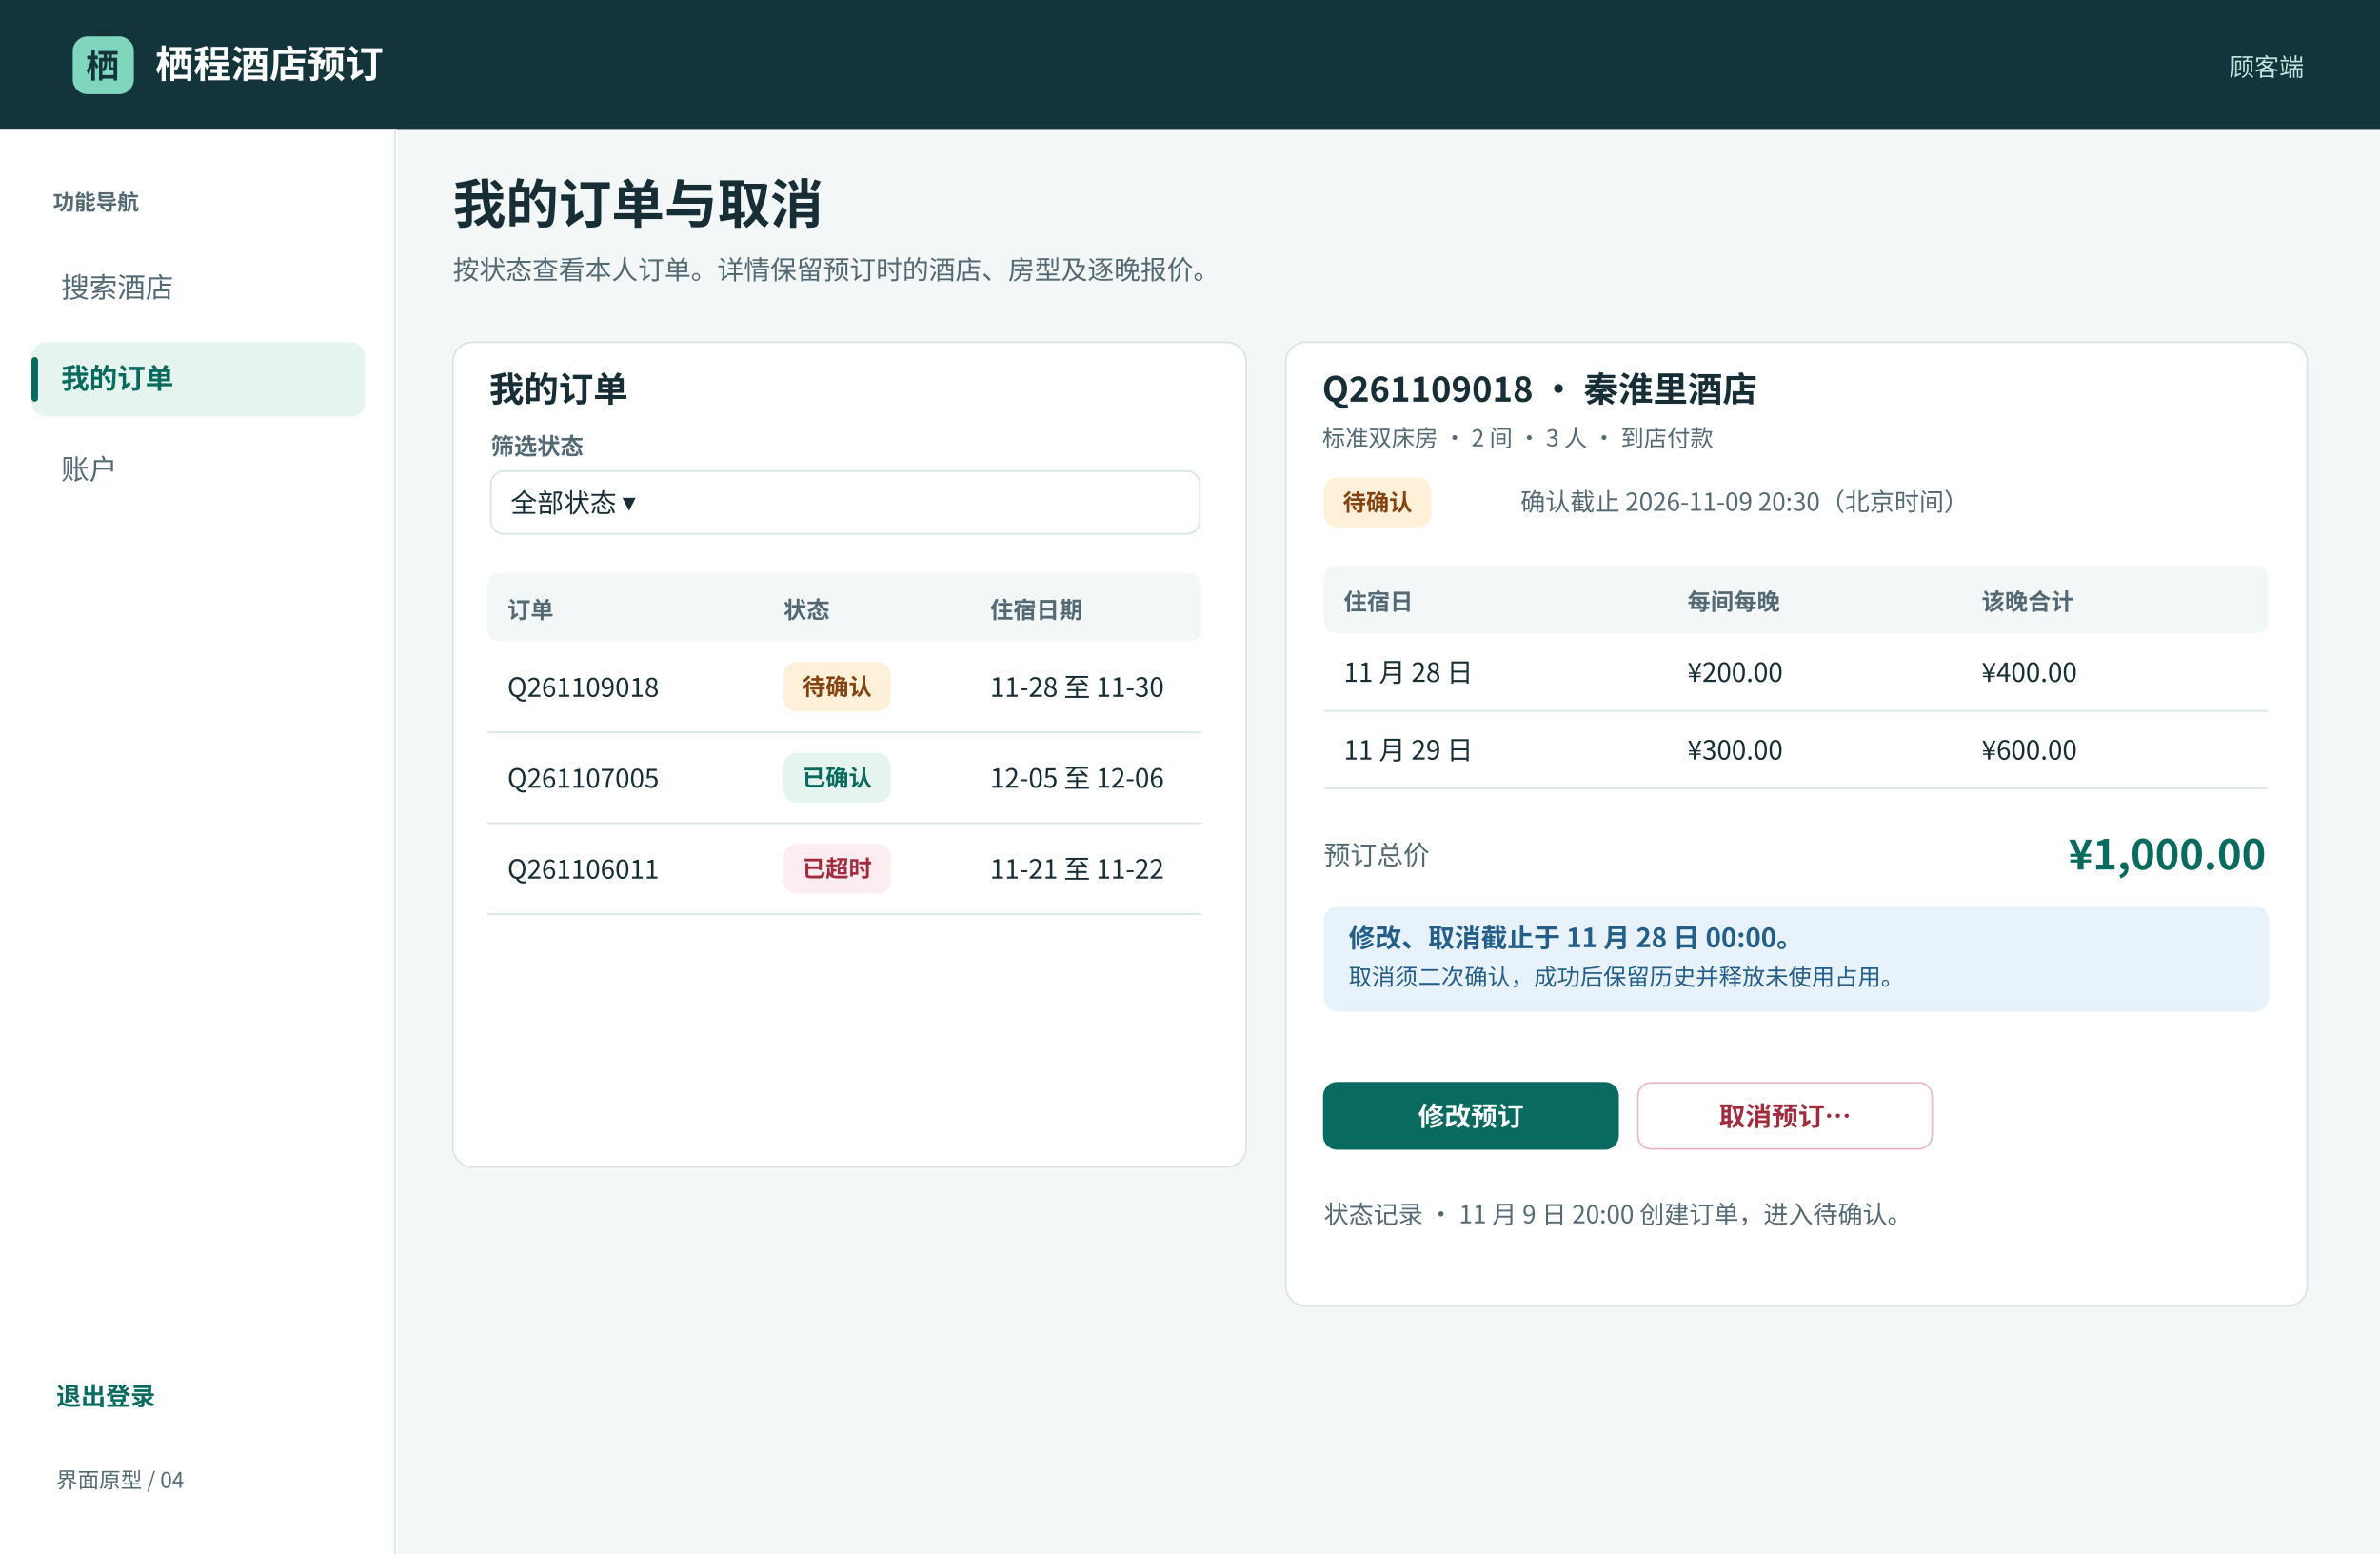
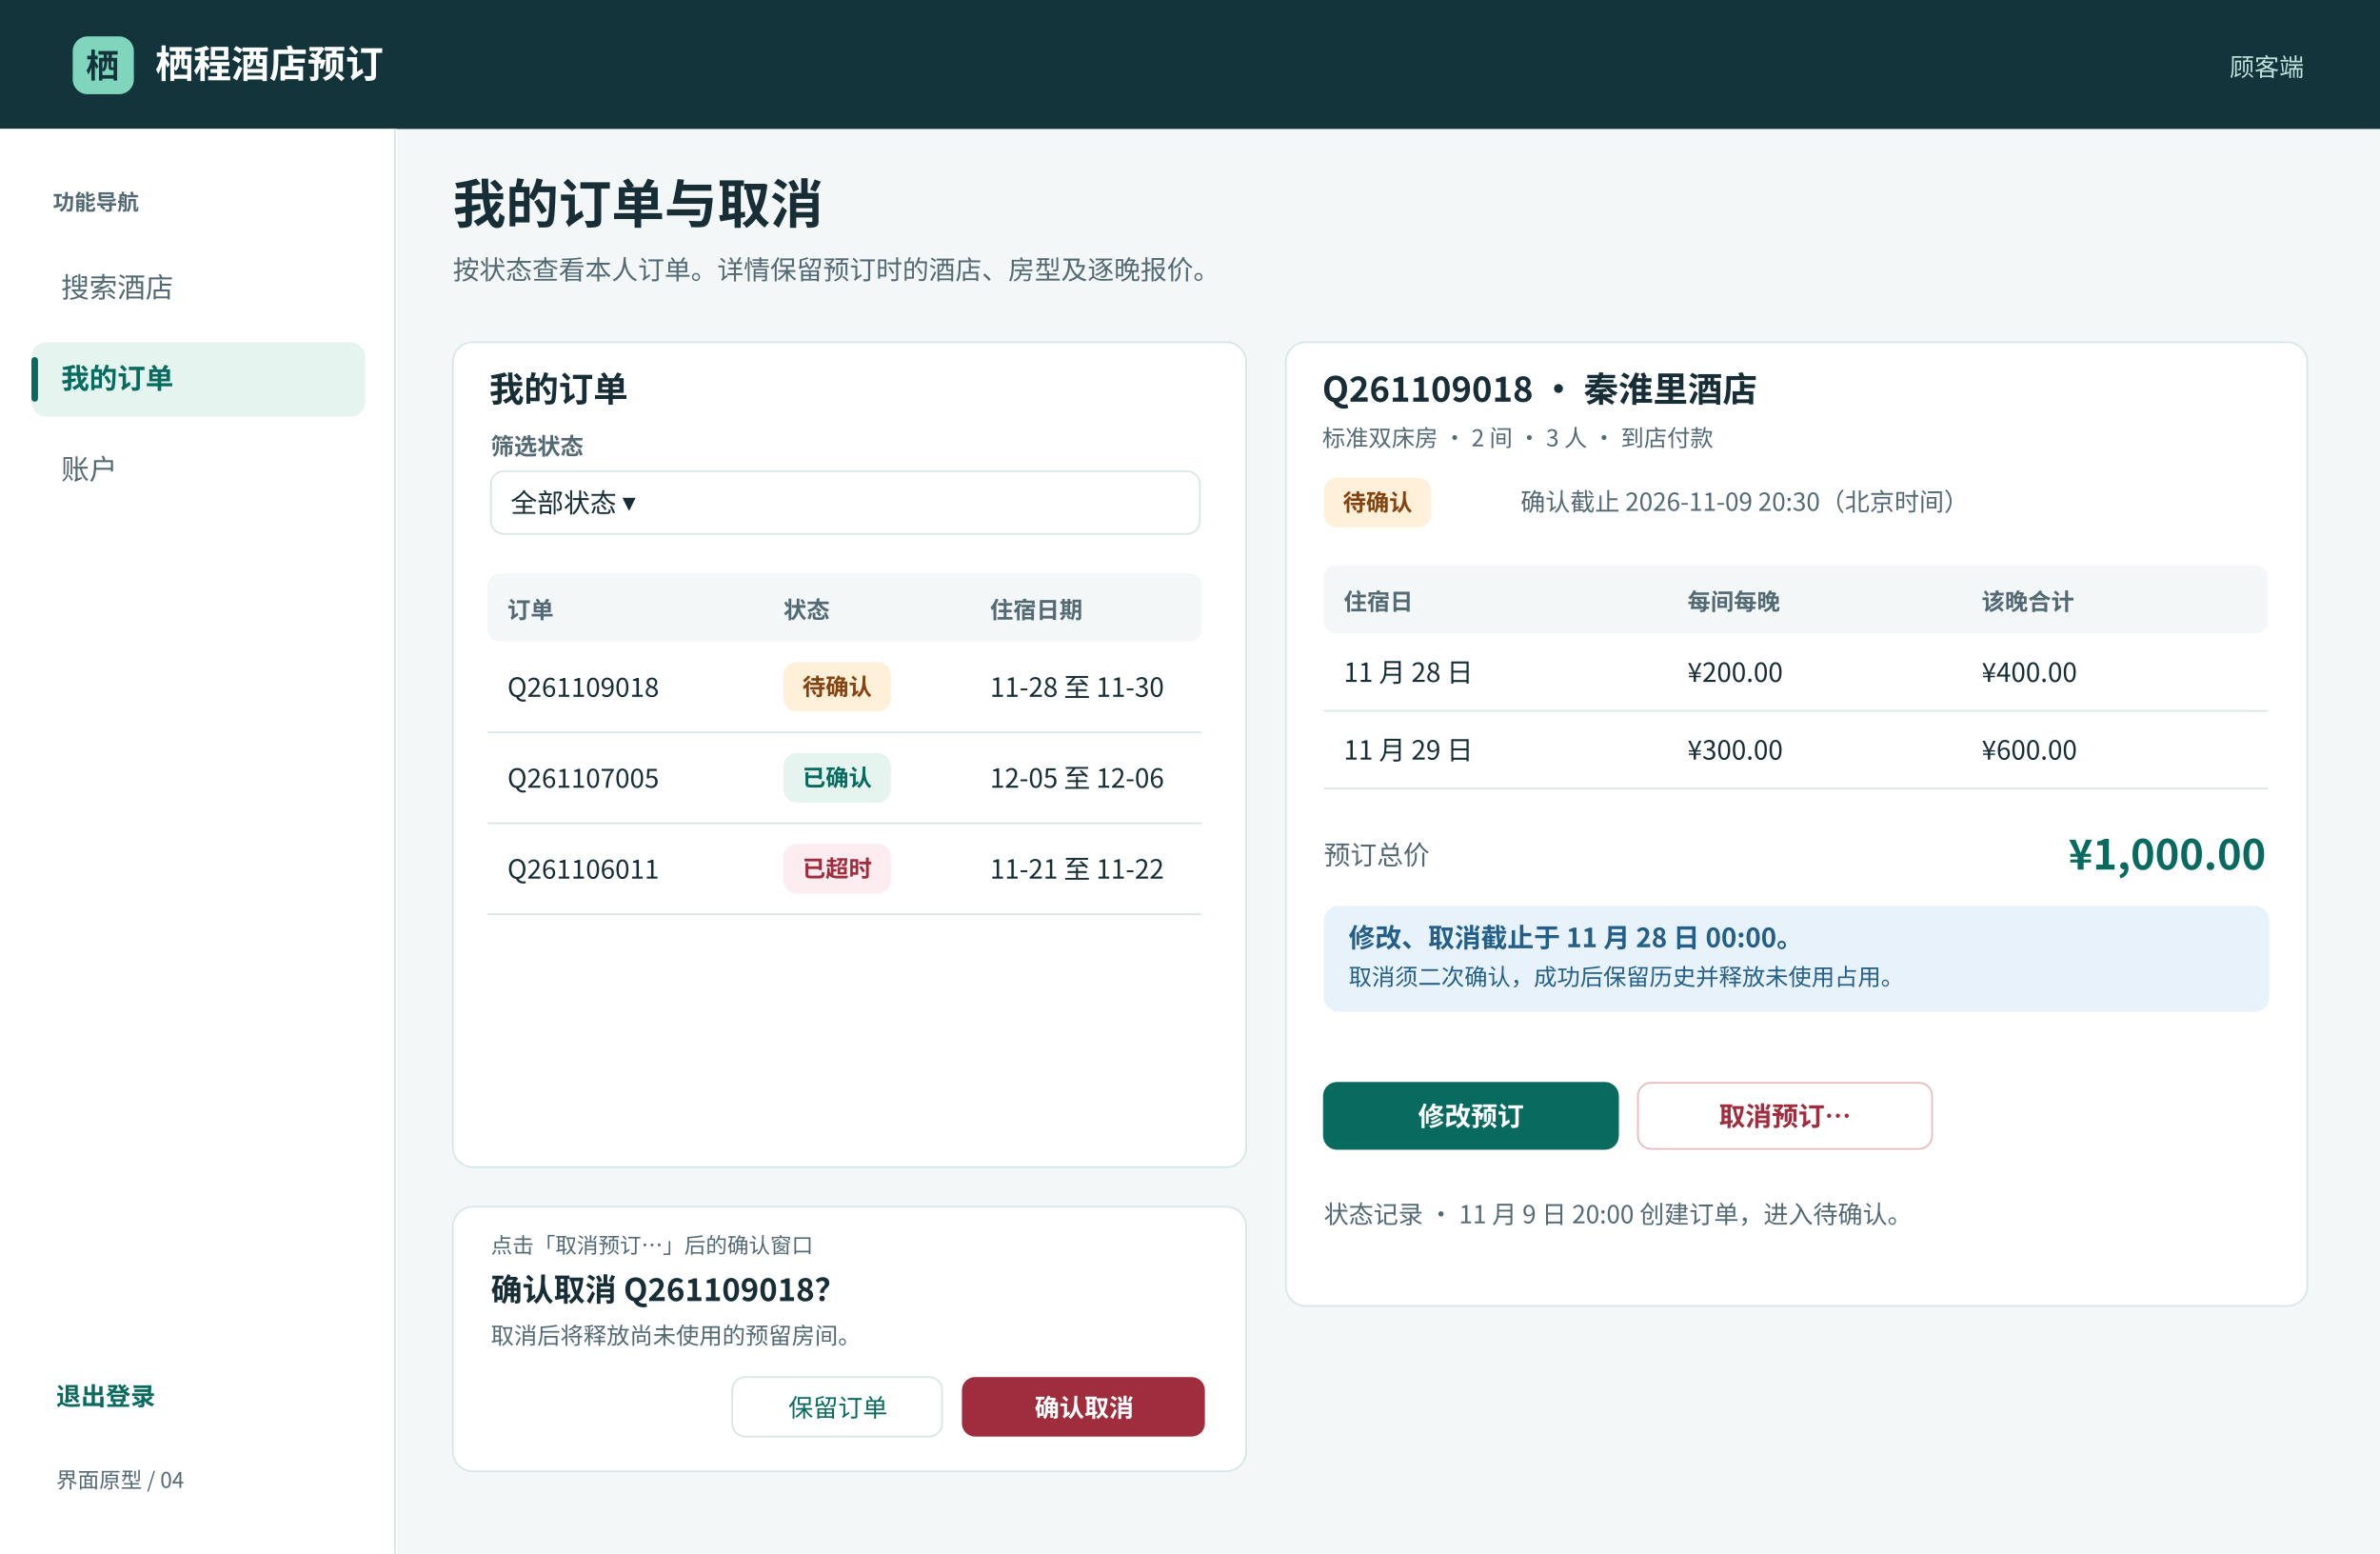
<svg xmlns="http://www.w3.org/2000/svg" width="1440" height="940" viewBox="0 0 1440 940" font-family="Noto Sans CJK SC, sans-serif">
  <rect x="0" y="0" width="1440" height="940" rx="0" fill="#F3F7F7" stroke="none" />
  <rect x="0" y="0" width="1440" height="78" rx="0" fill="#12343A" stroke="none" />
  <rect x="44" y="22" width="37" height="35" rx="9" fill="#80D6BC" stroke="none" />
  <text x="62" y="47" font-size="20" fill="#12343A" font-weight="700" text-anchor="middle">栖</text>
  <text x="94" y="47" font-size="23" fill="#FFFFFF" font-weight="700" text-anchor="start">栖程酒店预订</text>
  <text x="1394" y="46" font-size="15" fill="#BFE3DC" font-weight="500" text-anchor="end">顾客端</text>
  <rect x="0" y="78" width="240" height="862" rx="0" fill="#FFFFFF" stroke="none" />
  <path d="M239 78H239V940" stroke="#D8E5E5" fill="none" />
  <text x="32" y="127" font-size="13" fill="#536973" font-weight="700" text-anchor="start">功能导航</text>
  <text x="37" y="180" font-size="17" fill="#536973" font-weight="400" text-anchor="start">搜索酒店</text>
  <rect x="19" y="207" width="202" height="45" rx="9" fill="#E5F4EF" stroke="none" />
  <rect x="19" y="216" width="4" height="27" rx="2" fill="#096B60" stroke="none" />
  <text x="37" y="235" font-size="17" fill="#096B60" font-weight="700" text-anchor="start">我的订单</text>
  <text x="37" y="290" font-size="17" fill="#536973" font-weight="400" text-anchor="start">账户</text>
  <text x="34" y="850" font-size="15" fill="#096B60" font-weight="700" text-anchor="start">退出登录</text>
  <text x="34" y="900" font-size="13" fill="#536973" font-weight="400" text-anchor="start">界面原型  /  04</text>
  <text x="274" y="135" font-size="32" fill="#172E37" font-weight="700" text-anchor="start">我的订单与取消</text>
  <text x="274" y="169" font-size="16" fill="#536973" font-weight="400" text-anchor="start">按状态查看本人订单。详情保留预订时的酒店、房型及逐晚报价。</text>
  <rect x="274" y="207" width="480" height="499" rx="12" fill="#FFFFFF" stroke="#D8E5E5" />
  <text x="296" y="243" font-size="21" fill="#172E37" font-weight="700" text-anchor="start">我的订单</text>
  <text x="297" y="275" font-size="14" fill="#536973" font-weight="700" text-anchor="start">筛选状态</text>
  <rect x="297" y="285" width="429" height="38" rx="8" fill="#FFFFFF" stroke="#D8E5E5" />
  <text x="309" y="310" font-size="16" fill="#172E37" font-weight="400" text-anchor="start">全部状态  ▾</text>
  <rect x="295" y="347" width="432" height="41" rx="7" fill="#F3F7F7" stroke="none" />
  <text x="307" y="374" font-size="14" fill="#536973" font-weight="700" text-anchor="start">订单</text>
  <text x="474" y="374" font-size="14" fill="#536973" font-weight="700" text-anchor="start">状态</text>
  <text x="599" y="374" font-size="14" fill="#536973" font-weight="700" text-anchor="start">住宿日期</text>
  <path d="M295 443H727V443" stroke="#D8E5E5" fill="none" />
  <text x="307" y="421.5" font-size="16" fill="#172E37" font-weight="400" text-anchor="start">Q261109018</text>
  <rect x="474" y="400.5" width="65" height="30" rx="8" fill="#FFF0D9" stroke="none" />
  <text x="506.5" y="420.5" font-size="14" fill="#844412" font-weight="700" text-anchor="middle">待确认</text>
  <text x="599" y="421.5" font-size="16" fill="#172E37" font-weight="400" text-anchor="start">11-28 至 11-30</text>
  <path d="M295 498H727V498" stroke="#D8E5E5" fill="none" />
  <text x="307" y="476.5" font-size="16" fill="#172E37" font-weight="400" text-anchor="start">Q261107005</text>
  <rect x="474" y="455.5" width="65" height="30" rx="8" fill="#E5F4EF" stroke="none" />
  <text x="506.5" y="475.5" font-size="14" fill="#096B60" font-weight="700" text-anchor="middle">已确认</text>
  <text x="599" y="476.5" font-size="16" fill="#172E37" font-weight="400" text-anchor="start">12-05 至 12-06</text>
  <path d="M295 553H727V553" stroke="#D8E5E5" fill="none" />
  <text x="307" y="531.5" font-size="16" fill="#172E37" font-weight="400" text-anchor="start">Q261106011</text>
  <rect x="474" y="510.5" width="65" height="30" rx="8" fill="#FDECF0" stroke="none" />
  <text x="506.5" y="530.5" font-size="14" fill="#A02D3E" font-weight="700" text-anchor="middle">已超时</text>
  <text x="599" y="531.5" font-size="16" fill="#172E37" font-weight="400" text-anchor="start">11-21 至 11-22</text>
  <rect x="778" y="207" width="618" height="583" rx="12" fill="#FFFFFF" stroke="#D8E5E5" />
  <text x="800" y="243" font-size="21" fill="#172E37" font-weight="700" text-anchor="start">Q261109018 · 秦淮里酒店</text>
  <text x="800" y="270" font-size="14" fill="#536973" font-weight="400" text-anchor="start">标准双床房 · 2 间 · 3 人 · 到店付款</text>
  <rect x="801" y="289" width="65" height="30" rx="8" fill="#FFF0D9" stroke="none" />
  <text x="833.5" y="309" font-size="14" fill="#844412" font-weight="700" text-anchor="middle">待确认</text>
  <text x="920" y="309" font-size="15" fill="#536973" font-weight="400" text-anchor="start">确认截止 2026-11-09 20:30（北京时间）</text>
  <rect x="801" y="342" width="571" height="41" rx="7" fill="#F3F7F7" stroke="none" />
  <text x="813" y="369" font-size="14" fill="#536973" font-weight="700" text-anchor="start">住宿日</text>
  <text x="1021" y="369" font-size="14" fill="#536973" font-weight="700" text-anchor="start">每间每晚</text>
  <text x="1199" y="369" font-size="14" fill="#536973" font-weight="700" text-anchor="start">该晚合计</text>
  <path d="M801 430H1372V430" stroke="#D8E5E5" fill="none" />
  <text x="813" y="412.5" font-size="16" fill="#172E37" font-weight="400" text-anchor="start">11 月 28 日</text>
  <text x="1021" y="412.5" font-size="16" fill="#172E37" font-weight="400" text-anchor="start">¥200.00</text>
  <text x="1199" y="412.5" font-size="16" fill="#172E37" font-weight="400" text-anchor="start">¥400.00</text>
  <path d="M801 477H1372V477" stroke="#D8E5E5" fill="none" />
  <text x="813" y="459.5" font-size="16" fill="#172E37" font-weight="400" text-anchor="start">11 月 29 日</text>
  <text x="1021" y="459.5" font-size="16" fill="#172E37" font-weight="400" text-anchor="start">¥300.00</text>
  <text x="1199" y="459.5" font-size="16" fill="#172E37" font-weight="400" text-anchor="start">¥600.00</text>
  <text x="801" y="523" font-size="16" fill="#536973" font-weight="400" text-anchor="start">预订总价</text>
  <text x="1371" y="526" font-size="25" fill="#096B60" font-weight="700" text-anchor="end">¥1,000.00</text>
  <rect x="801" y="548" width="572" height="64" rx="9" fill="#E8F2FA" stroke="none" />
  <text x="816" y="573" font-size="16" fill="#235F88" font-weight="700" text-anchor="start">修改、取消截止于 11 月 28 日 00:00。</text>
  <text x="816" y="596" font-size="14" fill="#235F88" font-weight="400" text-anchor="start">取消须二次确认，成功后保留历史并释放未使用占用。</text>
  <rect x="801" y="655" width="178" height="40" rx="8" fill="#096B60" stroke="#096B60" />
  <text x="890.0" y="681" font-size="16" fill="#FFFFFF" font-weight="700" text-anchor="middle">修改预订</text>
  <rect x="991" y="655" width="178" height="40" rx="8" fill="#FFFFFF" stroke="#EAB8BF" />
  <text x="1080.0" y="681" font-size="16" fill="#A02D3E" font-weight="700" text-anchor="middle">取消预订…</text>
  <text x="801" y="740" font-size="15" fill="#536973" font-weight="400" text-anchor="start">状态记录  ·  11 月 9 日 20:00 创建订单，进入待确认。</text>
+   <rect x="274" y="730" width="480" height="160" rx="12" fill="#FFFFFF" stroke="#D8E5E5" />
+   <text x="297" y="758" font-size="13" fill="#536973">点击「取消预订…」后的确认窗口</text>
+   <text x="297" y="787" font-size="19" fill="#172E37" font-weight="700">确认取消 Q261109018？</text>
+   <text x="297" y="813" font-size="14" fill="#536973">取消后将释放尚未使用的预留房间。</text>
+   <rect x="443" y="833" width="127" height="36" rx="8" fill="#FFFFFF" stroke="#D8E5E5" />
+   <text x="507" y="857" font-size="15" fill="#096B60" text-anchor="middle">保留订单</text>
+   <rect x="582" y="833" width="147" height="36" rx="8" fill="#A02D3E" />
+   <text x="656" y="857" font-size="15" fill="#FFFFFF" font-weight="700" text-anchor="middle">确认取消</text>
</svg>
